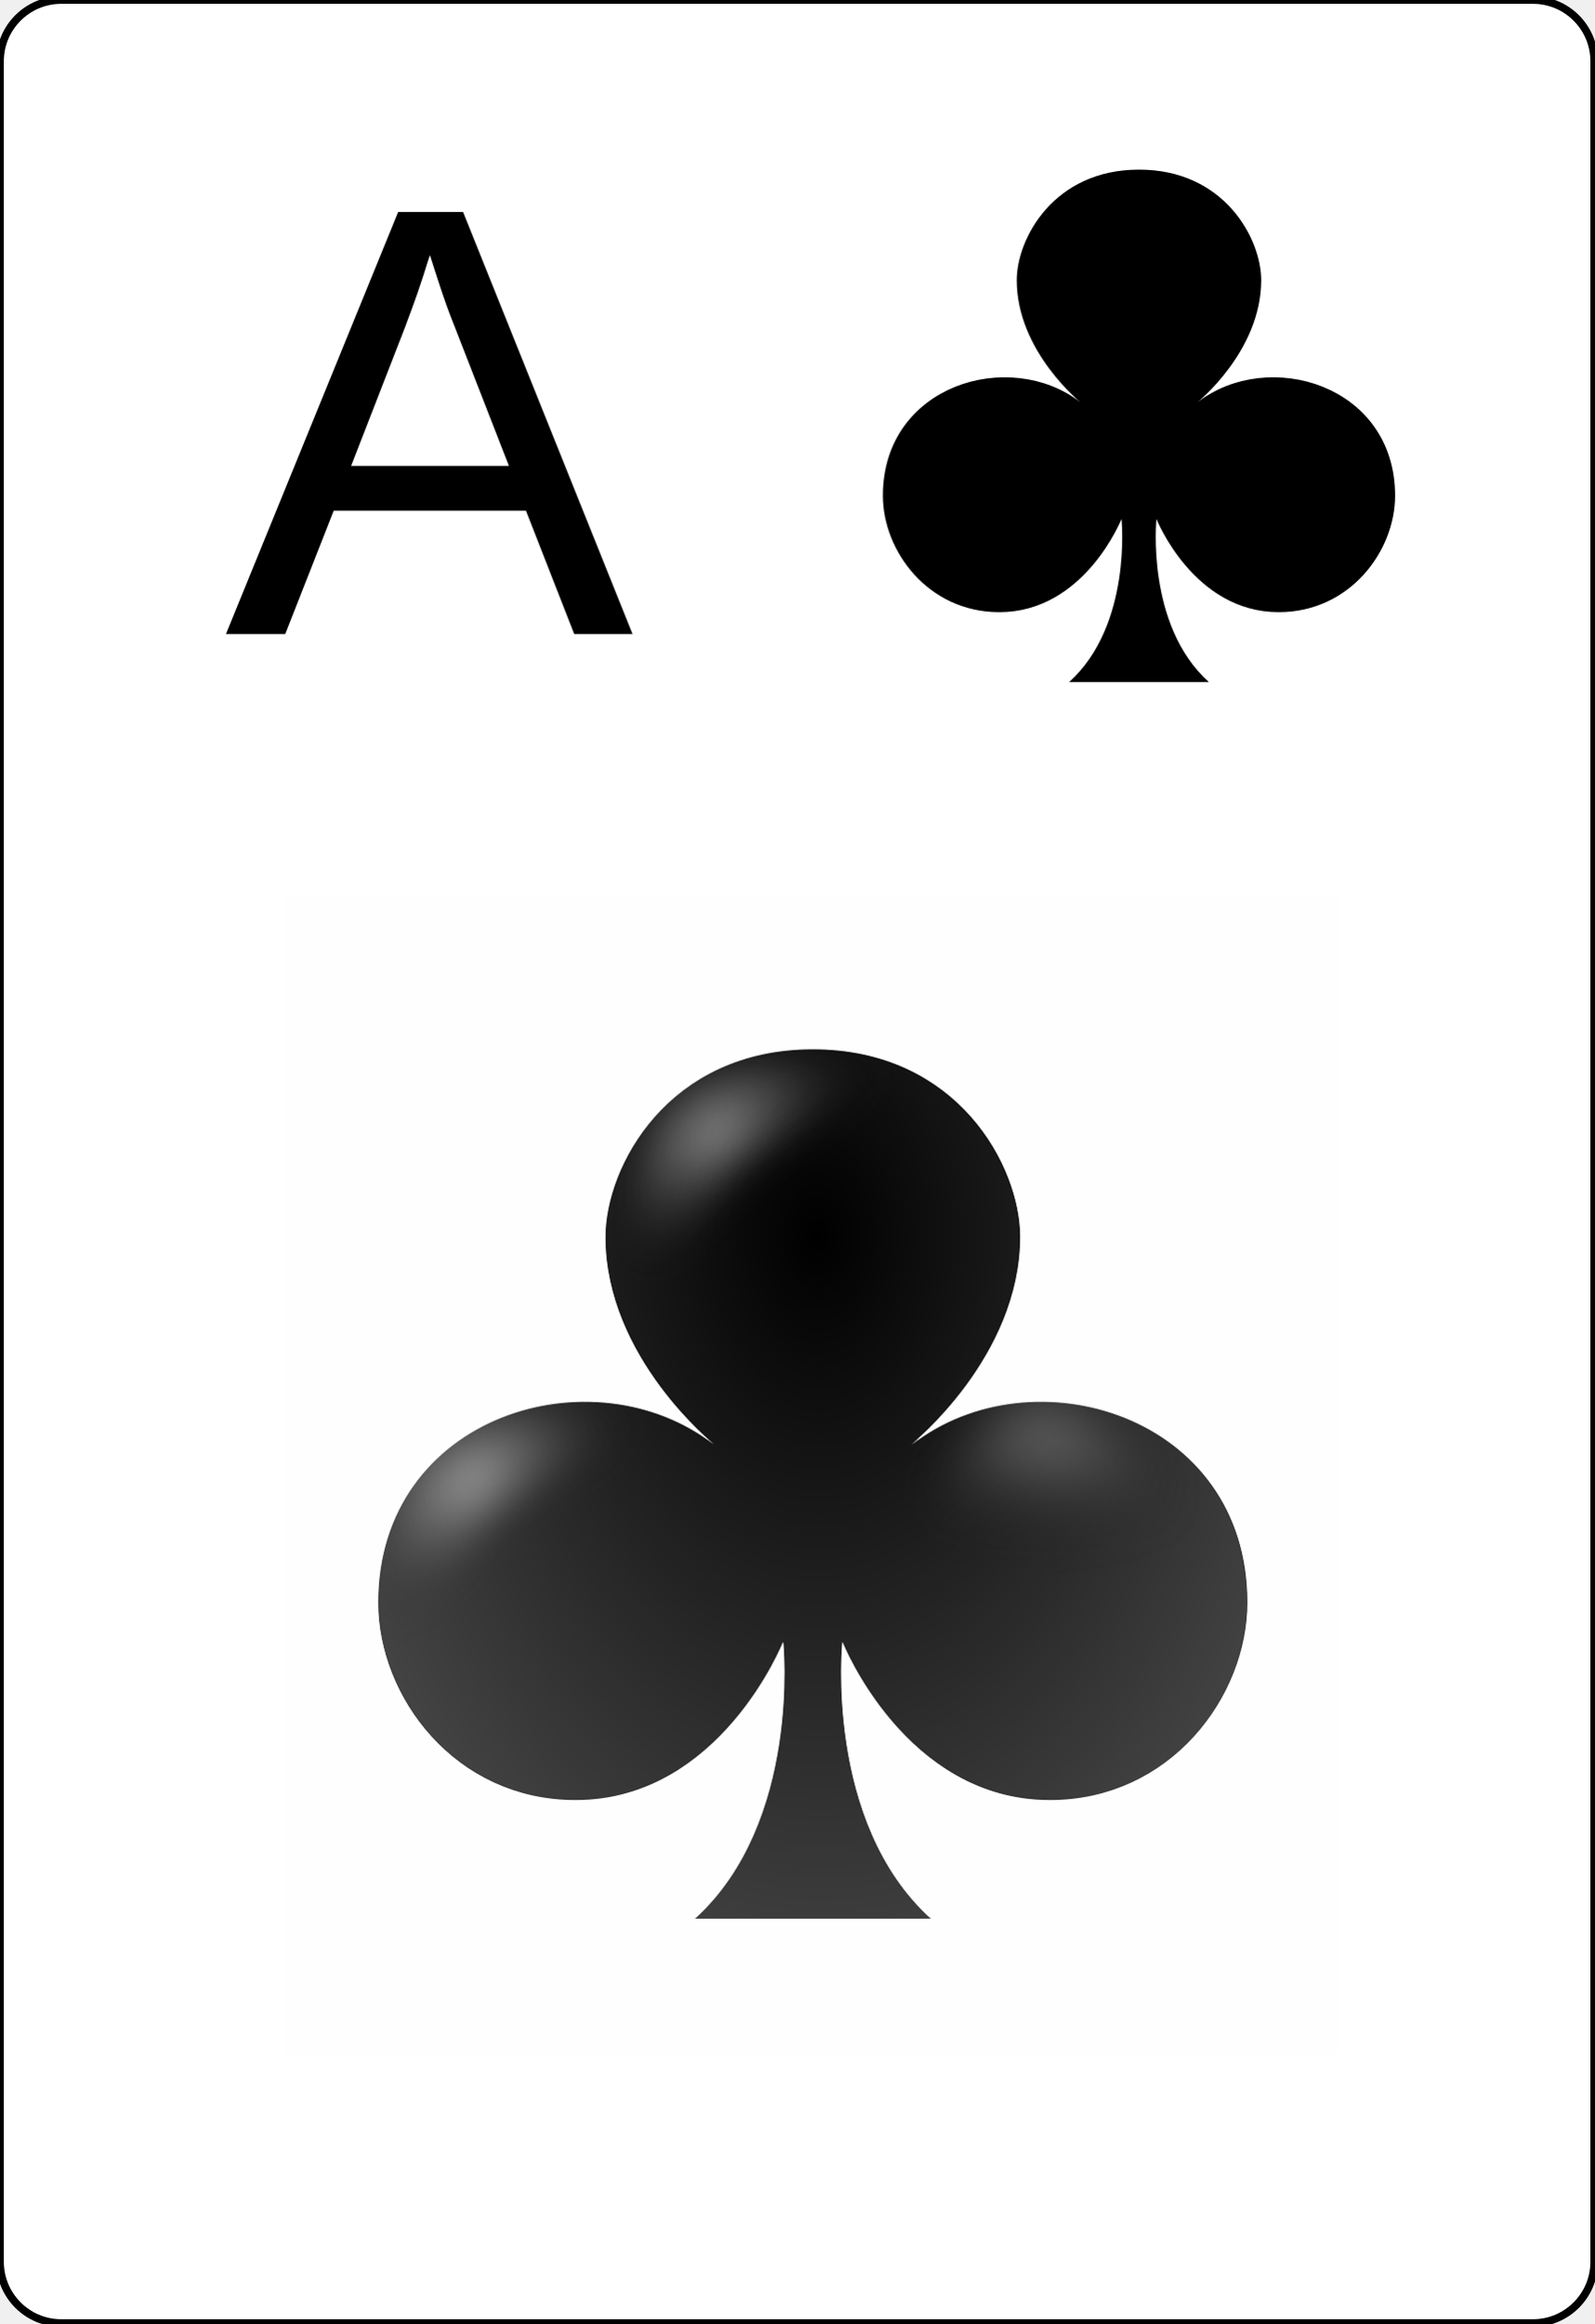
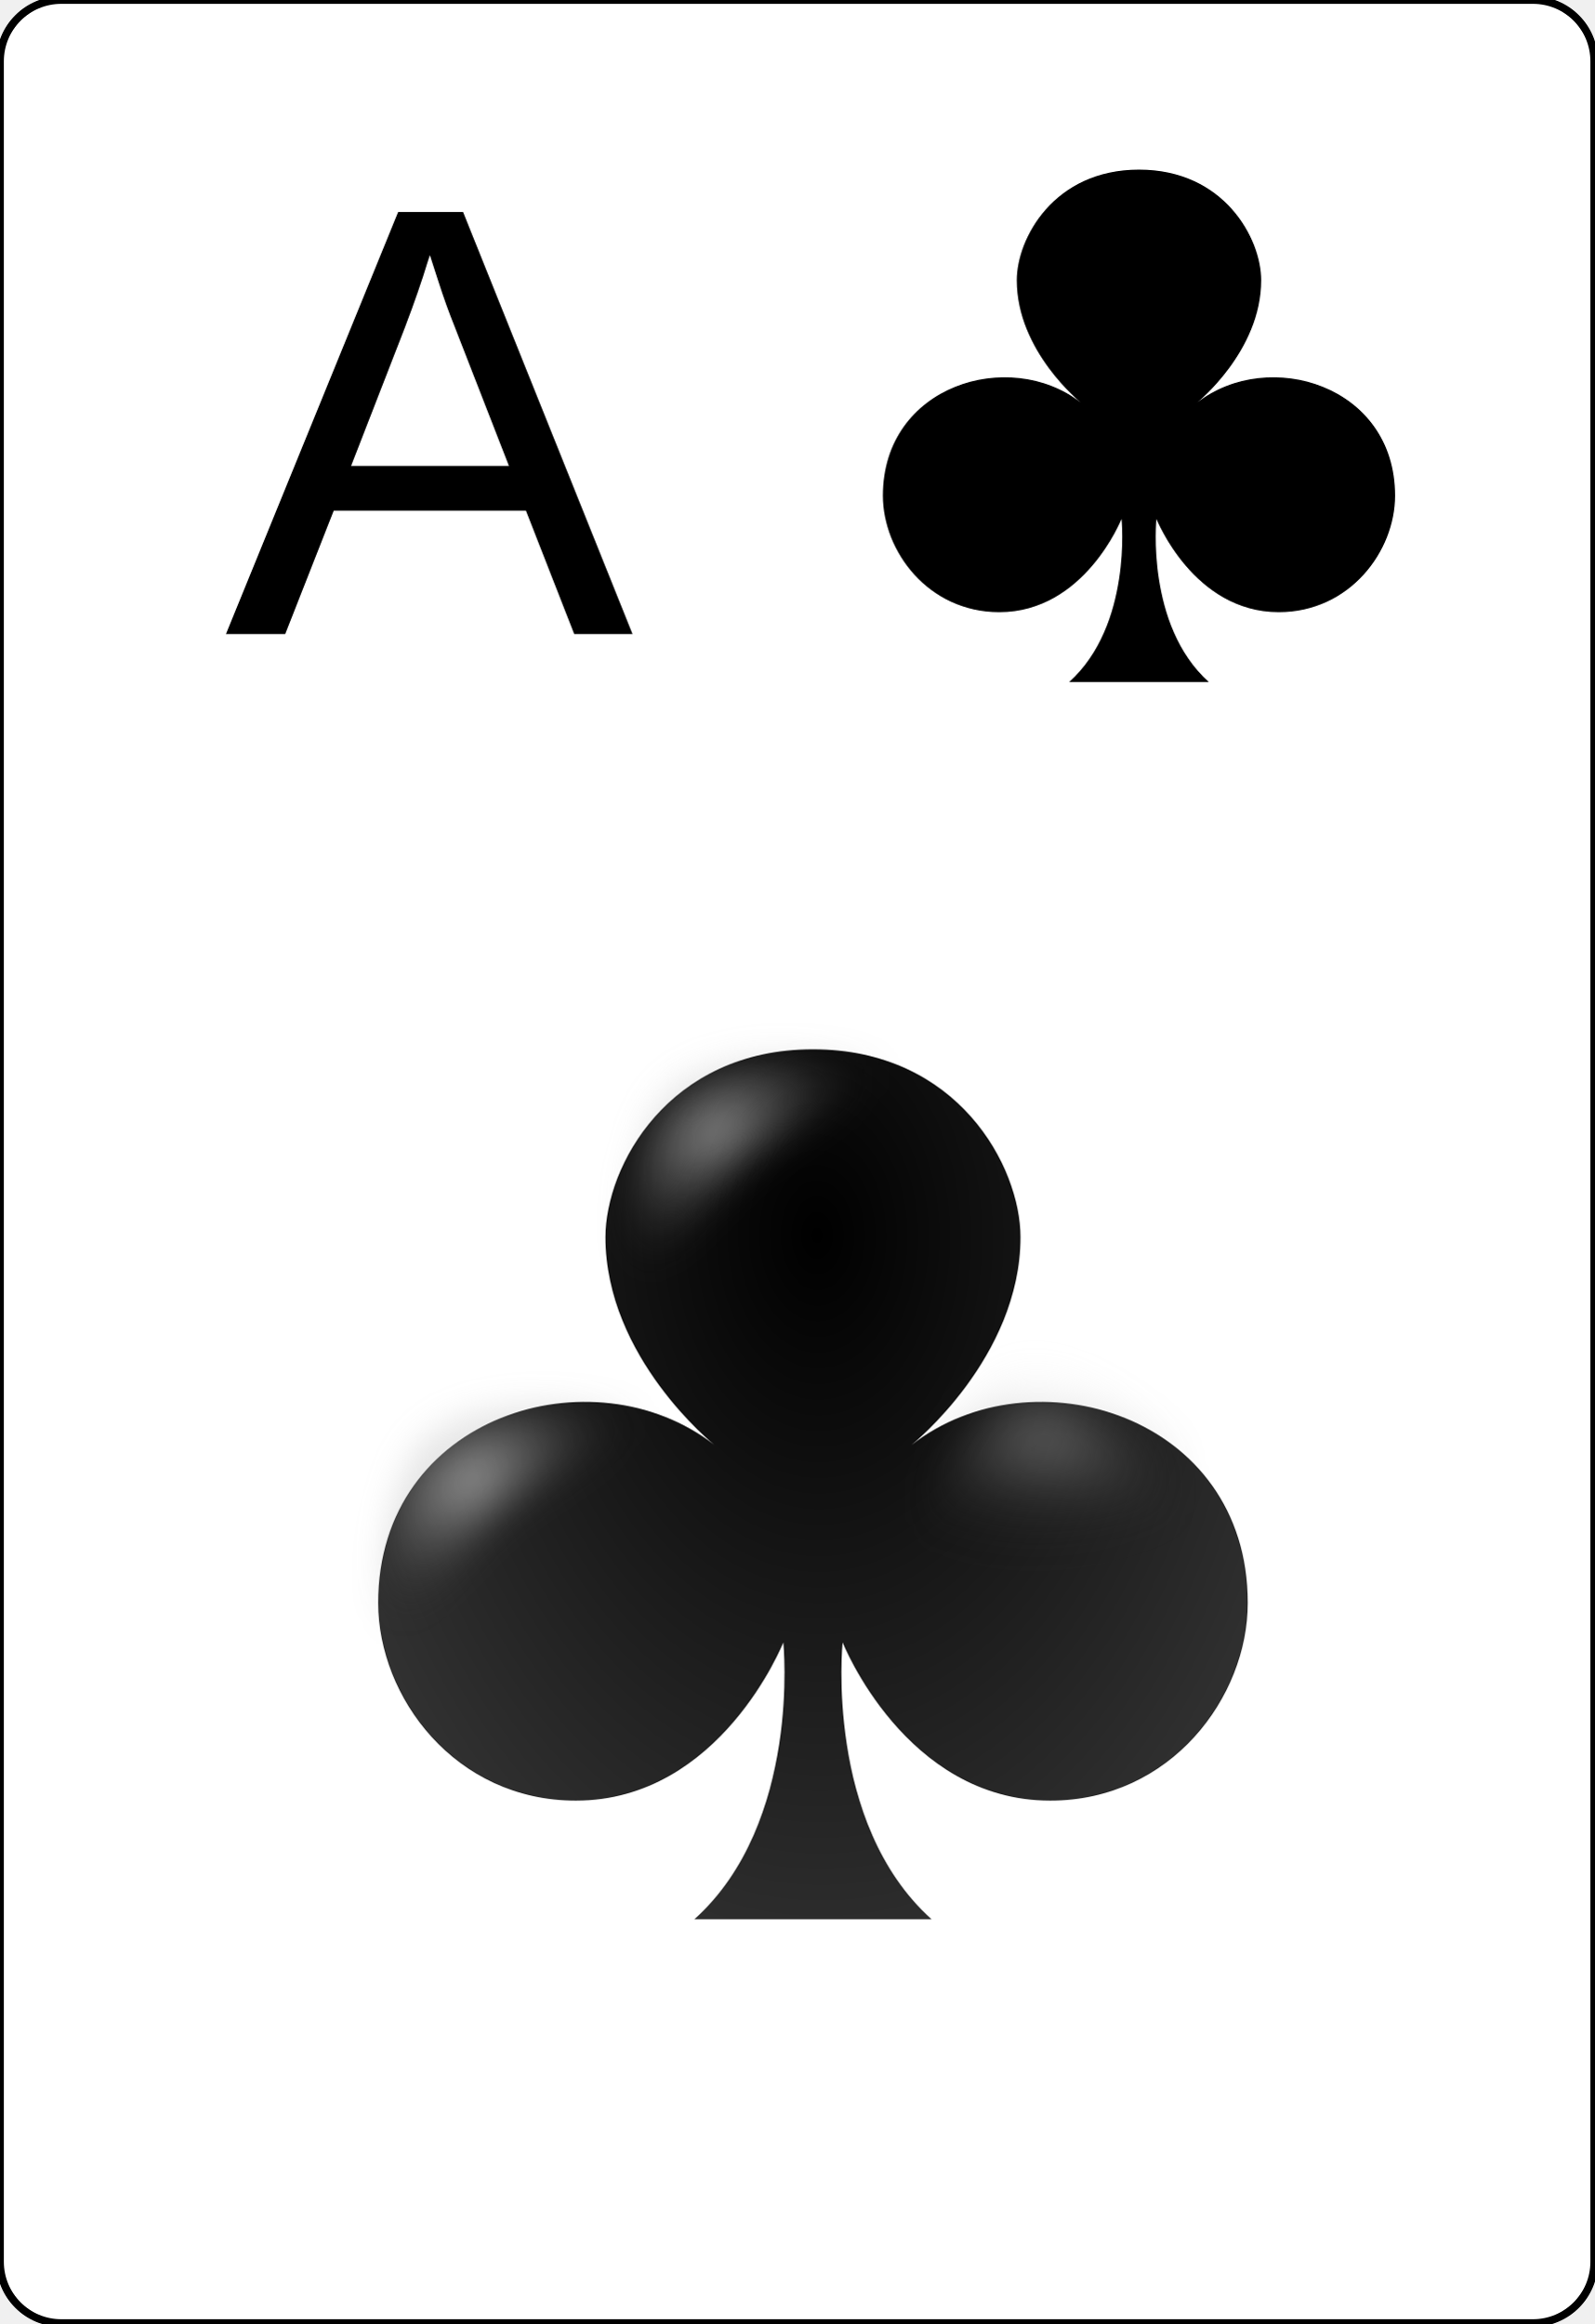
<svg xmlns="http://www.w3.org/2000/svg" xmlns:xlink="http://www.w3.org/1999/xlink" width="208" height="303">
  <defs>
    <radialGradient xlink:href="#prefix__a" id="prefix__e" cx="48.231" cy="18.138" fx="48.231" fy="18.138" r="9.5" gradientUnits="userSpaceOnUse" gradientTransform="matrix(-1.56053 .01828 -.02684 -2.29095 123.984 58.81)" />
    <radialGradient xlink:href="#prefix__b" id="prefix__f" cx="171.487" cy="511.223" fx="171.487" fy="511.223" r="81.903" gradientTransform="matrix(1.15299 -.67392 .39482 .67549 -233.633 270.4)" gradientUnits="userSpaceOnUse" />
    <radialGradient r="81.903" fy="511.223" fx="171.487" cy="511.223" cx="171.487" gradientTransform="matrix(1.15299 -.67392 .39482 .67549 -233.633 270.4)" gradientUnits="userSpaceOnUse" id="prefix__h" xlink:href="#prefix__c" />
-     <radialGradient r="81.903" fy="461.841" fx="181.694" cy="461.841" cx="181.694" gradientTransform="matrix(1.15299 -.67392 .39482 .67549 -233.633 270.4)" gradientUnits="userSpaceOnUse" id="prefix__j" xlink:href="#prefix__d" />
+     <radialGradient r="81.903" fy="461.841" fx="181.694" cy="461.841" cx="181.694" gradientTransform="matrix(1.15299 -.67392 .39482 .67549 -233.633 270.4)" gradientUnits="userSpaceOnUse" id="prefix__i" xlink:href="#prefix__d" />
    <linearGradient id="prefix__a">
      <stop offset="0" />
-       <stop offset="1" stop-opacity=".656" />
+       <stop offset="1" stop-opacity=".75" />
    </linearGradient>
    <linearGradient id="prefix__b">
      <stop offset="0" stop-color="#fff" stop-opacity=".534" />
      <stop offset="1" stop-opacity="0" />
    </linearGradient>
    <linearGradient id="prefix__c">
      <stop offset="0" stop-color="#fff" stop-opacity=".519" />
      <stop offset="1" stop-opacity="0" />
    </linearGradient>
    <linearGradient id="prefix__d">
      <stop offset="0" stop-color="#fff" stop-opacity=".702" />
      <stop offset="1" stop-opacity="0" />
    </linearGradient>
    <filter color-interpolation-filters="sRGB" id="prefix__g" x="-.139" width="1.279" y="-.162" height="1.325">
      <feGaussianBlur stdDeviation="9.511" />
    </filter>
-     <filter color-interpolation-filters="sRGB" id="prefix__i" x="-.139" width="1.279" y="-.162" height="1.325">
-       <feGaussianBlur stdDeviation="9.511" />
-     </filter>
-     <filter color-interpolation-filters="sRGB" id="prefix__k" x="-.139" width="1.279" y="-.162" height="1.325">
-       <feGaussianBlur stdDeviation="9.511" />
-     </filter>
  </defs>
  <rect width="208" height="303" rx="8" fill="#FFF" stroke="#000" />
-   <path d="M50.291 22.698s2.375-1.9 2.375-4.534c0-1.542-1.369-4.102-4.534-4.102s-4.534 2.561-4.534 4.102c0 2.634 2.375 4.534 2.375 4.534-2.638-2.055-7.34-.652-7.34 3.455 0 2.056 1.68 4.318 4.317 4.318 3.165 0 4.534-3.455 4.534-3.455s.402 3.938-1.943 6.046h5.182c-2.345-2.107-1.943-6.046-1.943-6.046s1.37 3.455 4.534 3.455c2.64 0 4.318-2.263 4.318-4.318 0-4.107-4.703-5.51-7.34-3.455z" fill="url(#prefix__e)" transform="matrix(5.97203 0 0 5.97203 -181.377 52.886)" />
+   <path d="M50.291 22.698s2.375-1.9 2.375-4.534c0-1.542-1.369-4.102-4.534-4.102s-4.534 2.561-4.534 4.102c0 2.634 2.375 4.534 2.375 4.534-2.638-2.055-7.34-.652-7.34 3.455 0 2.056 1.68 4.318 4.317 4.318 3.165 0 4.534-3.455 4.534-3.455s.402 3.938-1.943 6.046h5.182c-2.345-2.107-1.943-6.046-1.943-6.046s1.37 3.455 4.534 3.455c2.64 0 4.318-2.263 4.318-4.318 0-4.107-4.703-5.51-7.34-3.455z" fill="url(#prefix__e)" transform="translate(-181.377 52.886) scale(5.97203)" />
  <path transform="matrix(.22864 0 0 .24885 23.571 68.56)" d="M117.301 604.266s-8.067-94.95 22.857-122.857c34.761-31.369 140-11.429 140-11.429s-71.54 24.838-100 48.572c-27.21 22.692-62.857 85.714-62.857 85.714z" fill="url(#prefix__f)" filter="url(#prefix__g)" />
-   <path transform="matrix(.22864 0 0 .24885 55.442 23.018)" d="M117.301 604.266s-8.067-94.95 22.857-122.857c34.761-31.369 140-11.429 140-11.429s-71.54 24.838-100 48.572c-27.21 22.692-62.857 85.714-62.857 85.714z" fill="url(#prefix__h)" filter="url(#prefix__i)" />
-   <path transform="matrix(.23543 .1449 -.17355 .28197 181.628 28.623)" d="M117.301 604.266s-8.067-94.95 22.857-122.857c34.761-31.369 140-11.429 140-11.429s-71.54 24.838-100 48.572c-27.21 22.692-62.857 85.714-62.857 85.714z" fill="url(#prefix__j)" filter="url(#prefix__k)" />
-   <path d="M37.116 116.668v151.369h137.532v-151.37H37.116zm68.91 20.125c18.902 0 27.083 15.29 27.083 24.499 0 15.73-14.185 27.076-14.185 27.076 15.754-12.273 43.838-3.893 43.838 20.634 0 12.272-10.027 25.787-25.788 25.787-18.901 0-27.076-20.634-27.076-20.634s-2.402 23.525 11.602 36.108H90.553c14.004-12.589 11.608-36.108 11.608-36.108s-8.174 20.634-27.076 20.634c-15.754 0-25.787-13.509-25.787-25.787 0-24.527 28.084-32.907 43.838-20.634 0 0-14.185-11.346-14.185-27.076 0-9.203 8.174-24.5 27.076-24.5z" fill="#fffeff" />
-   <g>
-     <path d="M156.202 52.5s8.354-6.684 8.354-15.949c0-5.424-4.815-14.43-15.949-14.43-11.133 0-15.948 9.01-15.948 14.43 0 9.265 8.354 15.949 8.354 15.949-9.28-7.229-25.823-2.294-25.823 12.153 0 7.232 5.91 15.19 15.19 15.19 11.132 0 15.948-12.154 15.948-12.154s1.414 13.852-6.835 21.267h18.229c-8.25-7.411-6.835-21.267-6.835-21.267s4.815 12.153 15.949 12.153c9.283 0 15.189-7.96 15.189-15.189 0-14.447-16.544-19.382-25.823-12.153z" />
-   </g>
-   <g text-anchor="middle" dominant-baseline="middle" font-family="Arial">
-     <text font-size="80" x="56" y="60">A</text>
-   </g>
+   <path transform="matrix(.22864 0 0 .24885 55.442 23.018)" d="M117.301 604.266s-8.067-94.95 22.857-122.857c34.761-31.369 140-11.429 140-11.429s-71.54 24.838-100 48.572c-27.21 22.692-62.857 85.714-62.857 85.714z" fill="url(#prefix__h)" filter="url(#prefix__g)" />
+   <path transform="matrix(.23543 .1449 -.17355 .28197 181.628 28.623)" d="M117.301 604.266s-8.067-94.95 22.857-122.857c34.761-31.369 140-11.429 140-11.429s-71.54 24.838-100 48.572c-27.21 22.692-62.857 85.714-62.857 85.714z" fill="url(#prefix__i)" filter="url(#prefix__g)" />
+   <path d="M156.202 52.5s8.354-6.684 8.354-15.949c0-5.424-4.815-14.43-15.949-14.43-11.133 0-15.948 9.01-15.948 14.43 0 9.265 8.354 15.949 8.354 15.949-9.28-7.229-25.823-2.294-25.823 12.153 0 7.232 5.91 15.19 15.19 15.19 11.132 0 15.948-12.154 15.948-12.154s1.414 13.852-6.835 21.267h18.229c-8.25-7.411-6.835-21.267-6.835-21.267s4.815 12.153 15.949 12.153c9.283 0 15.189-7.96 15.189-15.189 0-14.447-16.544-19.382-25.823-12.153z" />
+   <text font-size="80" x="56" y="60" text-anchor="middle" dominant-baseline="middle" font-family="Arial">A</text>
</svg>
